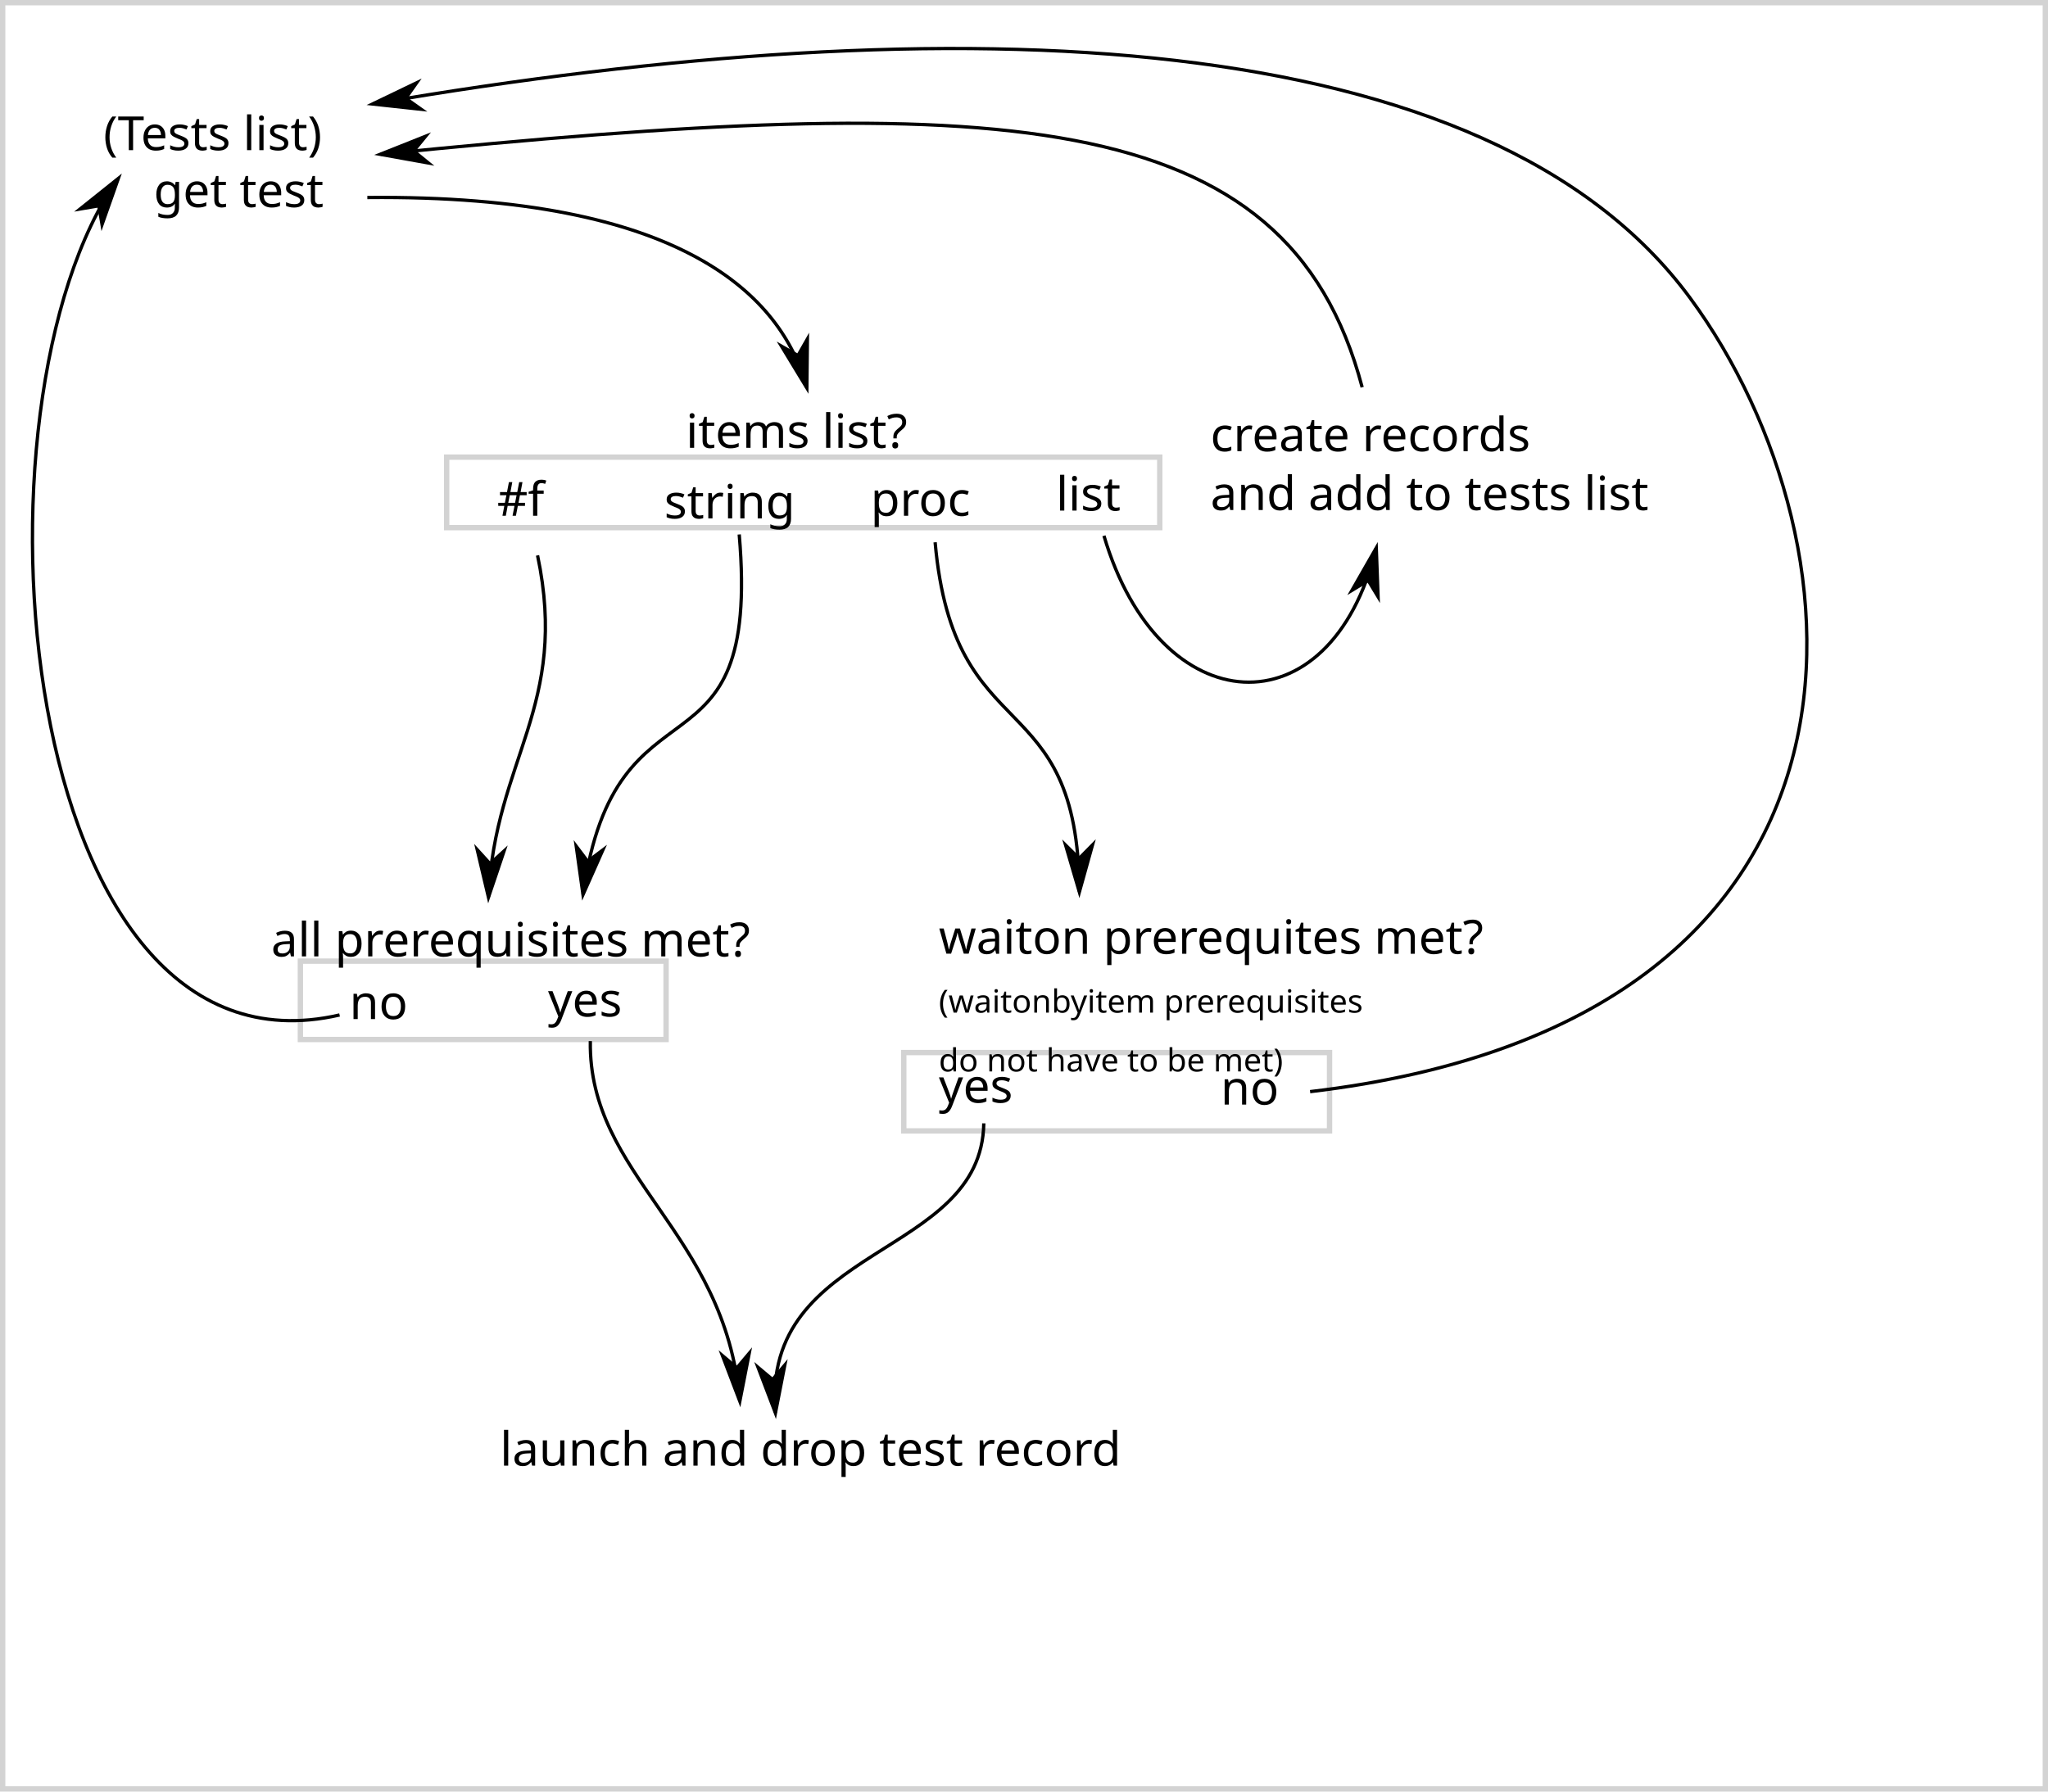
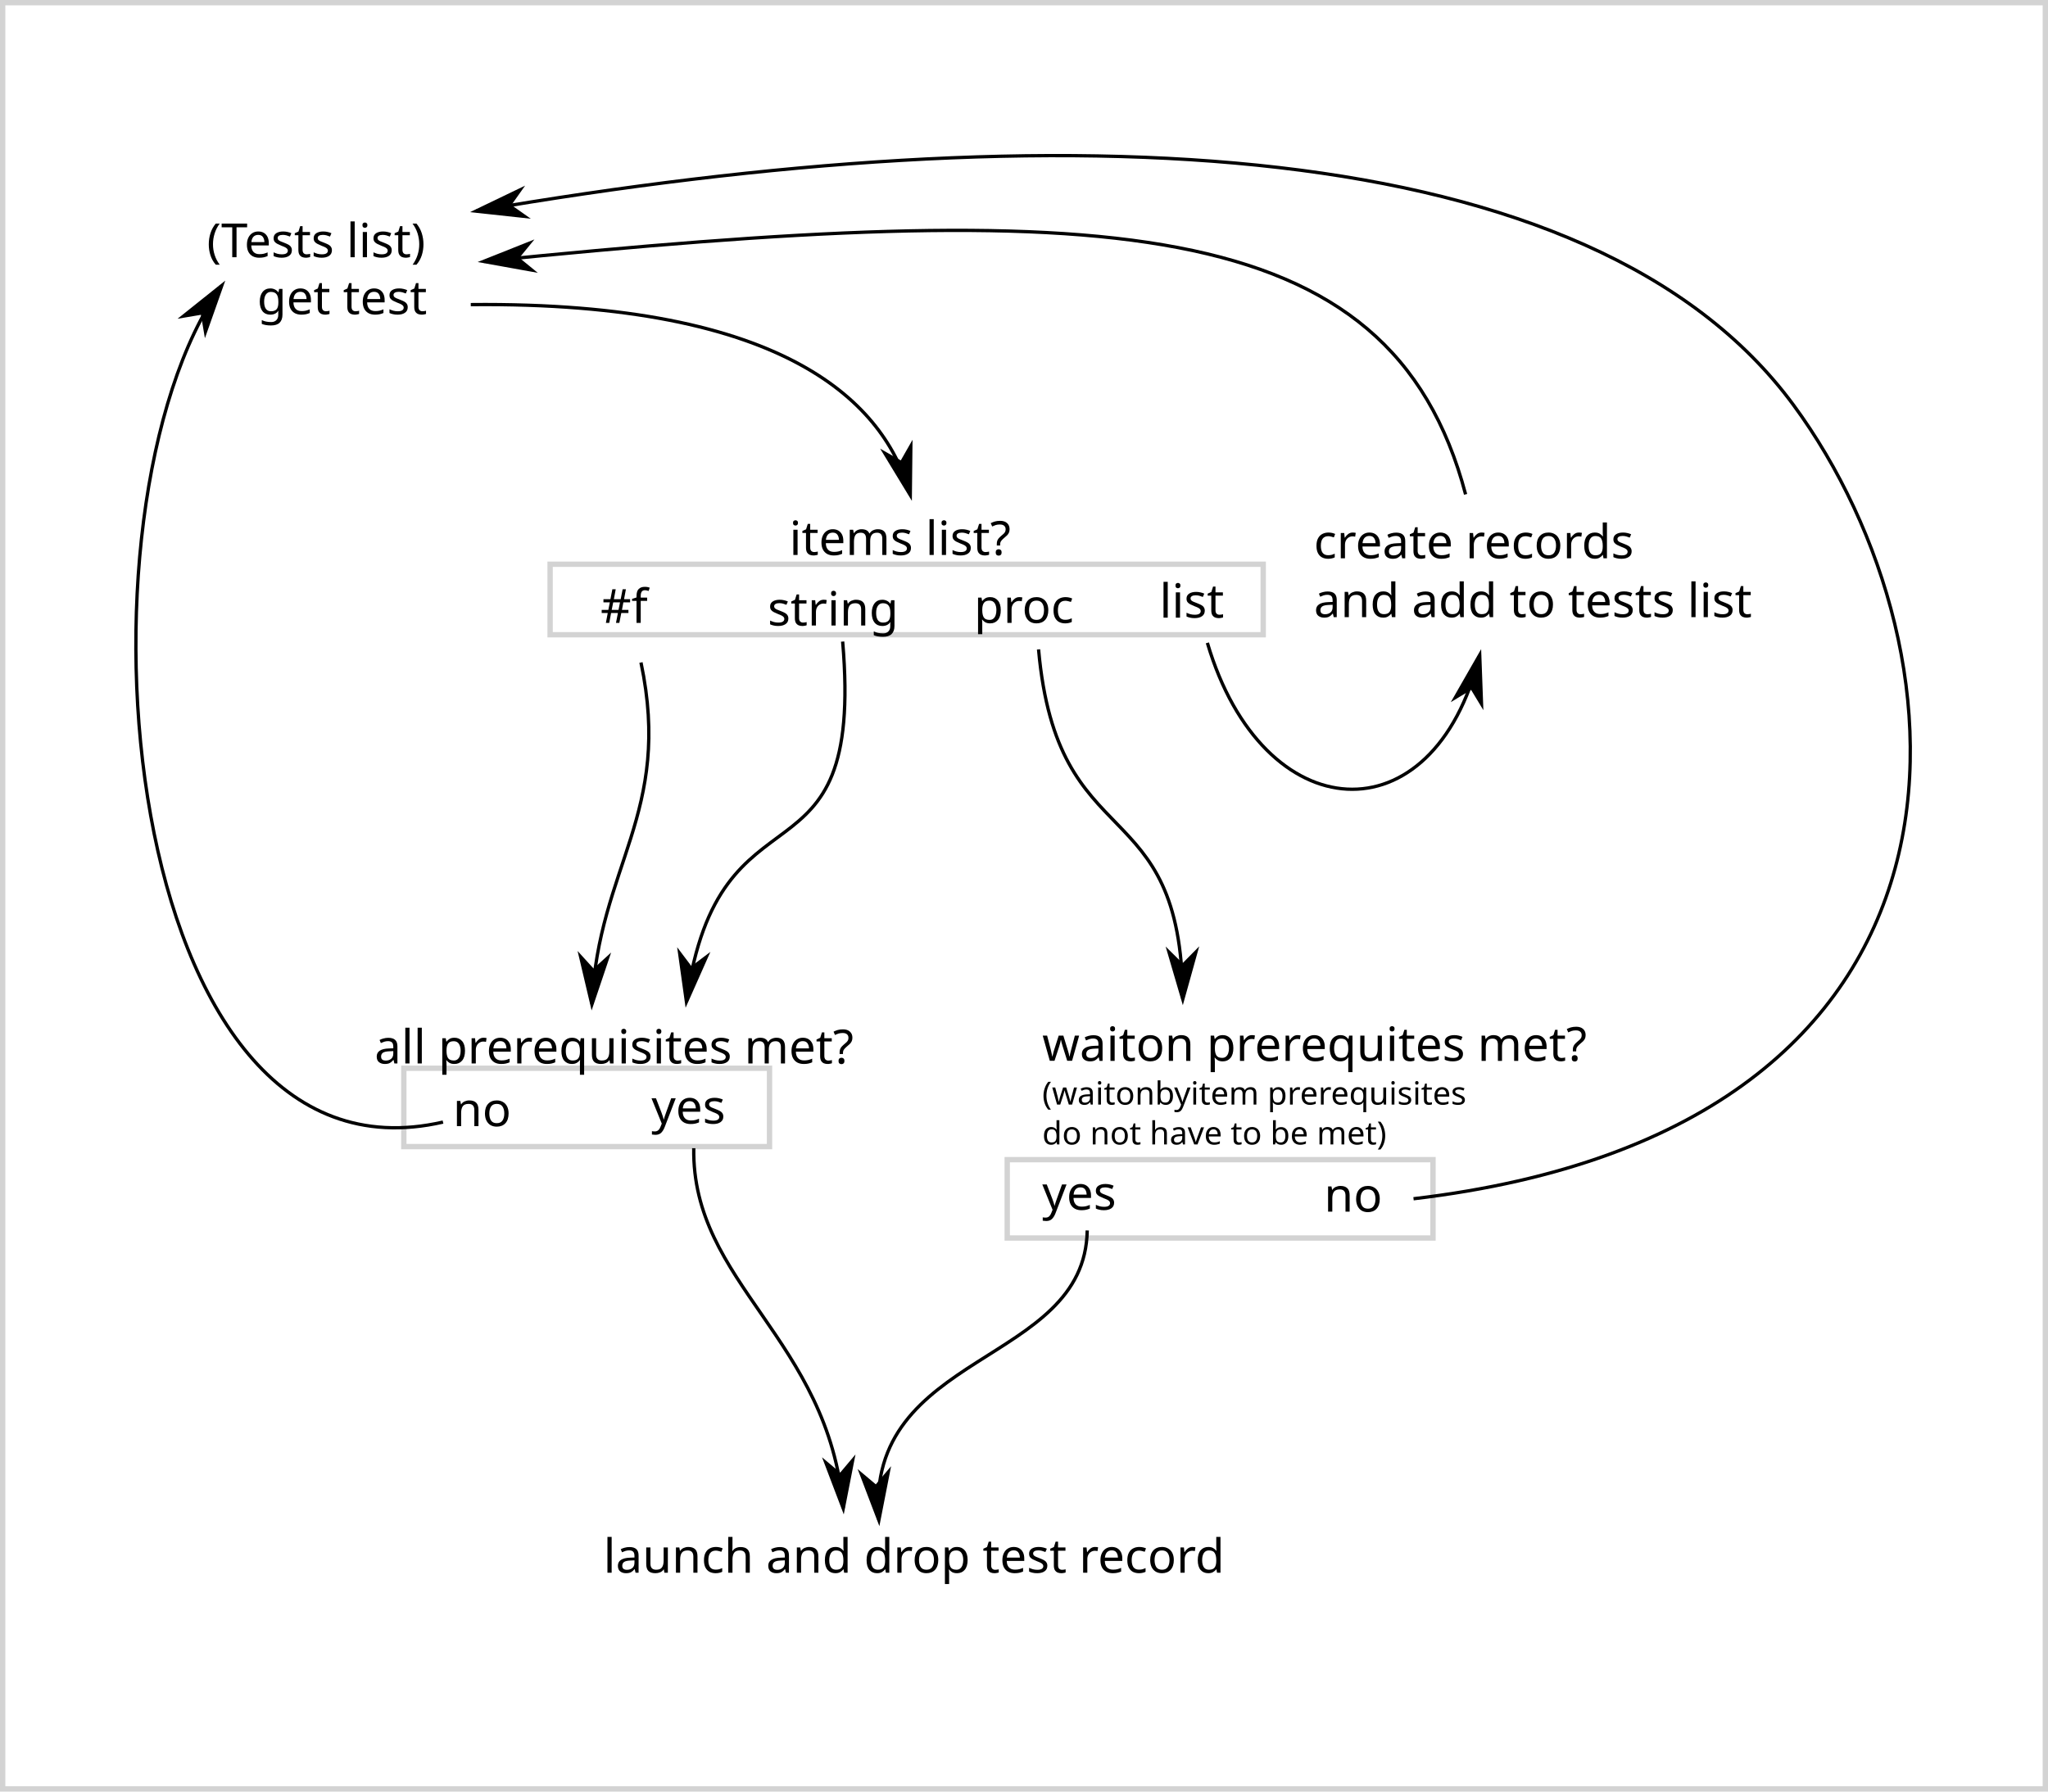
<svg xmlns="http://www.w3.org/2000/svg" width="382.827" height="334.977" id="svg2" version="1.1">
  <defs id="defs4">
    <marker orient="auto" refY="0" refX="0" id="Arrow1Lend" style="overflow:visible">
      <path id="path3777" d="M 0,0 5,-5 -12.5,0 5,5 0,0 z" style="fill-rule:evenodd;stroke:#000000;stroke-width:1pt;marker-start:none" transform="matrix(-0.8,0,0,-0.8,-10,0)" />
    </marker>
    <marker orient="auto" refY="0" refX="0" id="Arrow1Lend-8" style="overflow:visible">
      <path id="path3777-9" d="M 0,0 5,-5 -12.5,0 5,5 0,0 z" style="fill-rule:evenodd;stroke:#000000;stroke-width:1pt;marker-start:none" transform="matrix(-0.8,0,0,-0.8,-10,0)" />
    </marker>
    <marker orient="auto" refY="0" refX="0" id="Arrow1Lend-9" style="overflow:visible">
      <path id="path3777-5" d="M 0,0 5,-5 -12.5,0 5,5 0,0 z" style="fill-rule:evenodd;stroke:#000000;stroke-width:1pt;marker-start:none" transform="matrix(-0.8,0,0,-0.8,-10,0)" />
    </marker>
    <marker orient="auto" refY="0" refX="0" id="Arrow1Lend-4" style="overflow:visible">
      <path id="path3777-8" d="M 0,0 5,-5 -12.5,0 5,5 0,0 z" style="fill-rule:evenodd;stroke:#000000;stroke-width:1pt;marker-start:none" transform="matrix(-0.8,0,0,-0.8,-10,0)" />
    </marker>
    <marker orient="auto" refY="0" refX="0" id="Arrow1Lend-7" style="overflow:visible">
      <path id="path3777-2" d="M 0,0 5,-5 -12.5,0 5,5 0,0 z" style="fill-rule:evenodd;stroke:#000000;stroke-width:1pt;marker-start:none" transform="matrix(-0.8,0,0,-0.8,-10,0)" />
    </marker>
    <marker orient="auto" refY="0" refX="0" id="Arrow1Lend-2" style="overflow:visible">
      <path id="path3777-26" d="M 0,0 5,-5 -12.5,0 5,5 0,0 z" style="fill-rule:evenodd;stroke:#000000;stroke-width:1pt;marker-start:none" transform="matrix(-0.8,0,0,-0.8,-10,0)" />
    </marker>
    <marker orient="auto" refY="0" refX="0" id="Arrow1Lend-5" style="overflow:visible">
      <path id="path3777-97" d="M 0,0 5,-5 -12.5,0 5,5 0,0 z" style="fill-rule:evenodd;stroke:#000000;stroke-width:1pt;marker-start:none" transform="matrix(-0.8,0,0,-0.8,-10,0)" />
    </marker>
    <marker orient="auto" refY="0" refX="0" id="Arrow1Lend-88" style="overflow:visible">
      <path id="path3777-50" d="M 0,0 5,-5 -12.5,0 5,5 0,0 z" style="fill-rule:evenodd;stroke:#000000;stroke-width:1pt;marker-start:none" transform="matrix(-0.8,0,0,-0.8,-10,0)" />
    </marker>
    <marker orient="auto" refY="0" refX="0" id="Arrow1Lend-85" style="overflow:visible">
      <path id="path3777-6" d="M 0,0 5,-5 -12.5,0 5,5 0,0 z" style="fill-rule:evenodd;stroke:#000000;stroke-width:1pt;marker-start:none" transform="matrix(-0.8,0,0,-0.8,-10,0)" />
    </marker>
    <marker orient="auto" refY="0" refX="0" id="Arrow1Lend-44" style="overflow:visible">
      <path id="path3777-7" d="M 0,0 5,-5 -12.5,0 5,5 0,0 z" style="fill-rule:evenodd;stroke:#000000;stroke-width:1pt;marker-start:none" transform="matrix(-0.8,0,0,-0.8,-10,0)" />
    </marker>
    <marker orient="auto" refY="0" refX="0" id="Arrow1Lend-75" style="overflow:visible">
      <path id="path3777-96" d="M 0,0 5,-5 -12.5,0 5,5 0,0 z" style="fill-rule:evenodd;stroke:#000000;stroke-width:1pt;marker-start:none" transform="matrix(-0.8,0,0,-0.8,-10,0)" />
    </marker>
    <marker orient="auto" refY="0" refX="0" id="Arrow1Lend-57" style="overflow:visible">
      <path id="path3777-4" d="M 0,0 5,-5 -12.5,0 5,5 0,0 z" style="fill-rule:evenodd;stroke:#000000;stroke-width:1pt;marker-start:none" transform="matrix(-0.8,0,0,-0.8,-10,0)" />
    </marker>
    <marker orient="auto" refY="0" refX="0" id="Arrow1Lend-59" style="overflow:visible">
      <path id="path3777-75" d="M 0,0 5,-5 -12.5,0 5,5 0,0 z" style="fill-rule:evenodd;stroke:#000000;stroke-width:1pt;marker-start:none" transform="matrix(-0.8,0,0,-0.8,-10,0)" />
    </marker>
    <marker orient="auto" refY="0" refX="0" id="Arrow1Lend-0" style="overflow:visible">
      <path id="path3777-48" d="M 0,0 5,-5 -12.5,0 5,5 0,0 z" style="fill-rule:evenodd;stroke:#000000;stroke-width:1pt;marker-start:none" transform="matrix(-0.8,0,0,-0.8,-10,0)" />
    </marker>
    <marker orient="auto" refY="0" refX="0" id="Arrow1Lend-89" style="overflow:visible">
      <path id="path3777-77" d="M 0,0 5,-5 -12.5,0 5,5 0,0 z" style="fill-rule:evenodd;stroke:#000000;stroke-width:1pt;marker-start:none" transform="matrix(-0.8,0,0,-0.8,-10,0)" />
    </marker>
  </defs>
  <g id="layer1" transform="translate(-88.36515,-238.4042)">
-     <text xml:space="preserve" style="font-size:8.855px;font-style:normal;font-weight:normal;line-height:125%;letter-spacing:0px;word-spacing:0px;fill:#000000;fill-opacity:1;stroke:none;font-family:Sans" x="116.392" y="278.807" id="text2985" transform="scale(1.006089,0.993948)">
-       <tspan id="tspan2987" x="116.392" y="278.807">get test</tspan>
+     <text xml:space="preserve" style="font-size:8.855px;font-style:normal;font-weight:normal;line-height:125%;letter-spacing:0px;word-spacing:0px;fill:#000000;fill-opacity:1;stroke:none;font-family:Sans" x="135.609" y="298.954" id="text2985" transform="scale(1.006089,0.993948)">
+       <tspan id="tspan2987" x="135.609" y="298.954">get test</tspan>
    </text>
-     <path style="fill:none;stroke:#000000;stroke-width:0.618px;stroke-linecap:butt;stroke-linejoin:miter;stroke-opacity:1;marker-end:url(#Arrow1Lend)" d="m 157.032,275.333 c 59.165,-0.589 77.478,18.54 82.136,35.538" id="path3001" />
+     <path style="fill:none;stroke:#000000;stroke-width:0.618px;stroke-linecap:butt;stroke-linejoin:miter;stroke-opacity:1;marker-end:url(#Arrow1Lend)" d="m 176.366,295.358 c 59.165,-0.589 77.478,18.54 82.136,35.538" id="path3001" />
    <rect style="opacity:0.173;fill:none;stroke:#000000;stroke-width:1;stroke-linejoin:miter;stroke-miterlimit:4;stroke-opacity:1;stroke-dasharray:none" id="rect4335" width="381.827" height="333.977" x="88.865" y="238.904" />
-     <text xml:space="preserve" style="font-size:8.855px;font-style:normal;font-weight:normal;line-height:125%;letter-spacing:0px;word-spacing:0px;fill:#000000;fill-opacity:1;stroke:none;font-family:Sans" x="107.043" y="268.098" id="text2985-7" transform="scale(1.006089,0.993948)">
-       <tspan id="tspan2987-2" x="107.043" y="268.098">(Tests list)</tspan>
+     <text xml:space="preserve" style="font-size:8.855px;font-style:normal;font-weight:normal;line-height:125%;letter-spacing:0px;word-spacing:0px;fill:#000000;fill-opacity:1;stroke:none;font-family:Sans" x="126.261" y="288.245" id="text2985-7" transform="scale(1.006089,0.993948)">
+       <tspan id="tspan2987-2" x="126.261" y="288.245">(Tests list)</tspan>
    </text>
-     <text xml:space="preserve" style="font-size:8.855px;font-style:normal;font-weight:normal;line-height:125%;letter-spacing:0px;word-spacing:0px;fill:#000000;fill-opacity:1;stroke:none;font-family:Sans" x="215.268" y="324.1" id="text2985-0" transform="scale(1.006089,0.993948)">
-       <tspan id="tspan2987-6" x="215.268" y="324.1">items list?</tspan>
+     <text xml:space="preserve" style="font-size:8.855px;font-style:normal;font-weight:normal;line-height:125%;letter-spacing:0px;word-spacing:0px;fill:#000000;fill-opacity:1;stroke:none;font-family:Sans" x="234.486" y="344.247" id="text2985-0" transform="scale(1.006089,0.993948)">
+       <tspan id="tspan2987-6" x="234.486" y="344.247">items list?</tspan>
    </text>
-     <text xml:space="preserve" style="font-size:8.855px;font-style:normal;font-weight:normal;line-height:125%;letter-spacing:0px;word-spacing:0px;fill:#000000;fill-opacity:1;stroke:none;font-family:Sans" x="211.244" y="337.368" id="text2985-5" transform="scale(1.006089,0.993948)">
-       <tspan id="tspan2987-9" x="211.244" y="337.368">string</tspan>
+     <text xml:space="preserve" style="font-size:8.855px;font-style:normal;font-weight:normal;line-height:125%;letter-spacing:0px;word-spacing:0px;fill:#000000;fill-opacity:1;stroke:none;font-family:Sans" x="230.461" y="357.515" id="text2985-5" transform="scale(1.006089,0.993948)">
+       <tspan id="tspan2987-9" x="230.461" y="357.515">string</tspan>
    </text>
-     <text xml:space="preserve" style="font-size:8.855px;font-style:normal;font-weight:normal;line-height:125%;letter-spacing:0px;word-spacing:0px;fill:#000000;fill-opacity:1;stroke:none;font-family:Sans" x="249.584" y="336.877" id="text2985-4" transform="scale(1.006089,0.993948)">
-       <tspan id="tspan2987-90" x="249.584" y="336.877">proc</tspan>
+     <text xml:space="preserve" style="font-size:8.855px;font-style:normal;font-weight:normal;line-height:125%;letter-spacing:0px;word-spacing:0px;fill:#000000;fill-opacity:1;stroke:none;font-family:Sans" x="268.801" y="357.024" id="text2985-4" transform="scale(1.006089,0.993948)">
+       <tspan id="tspan2987-90" x="268.801" y="357.024">proc</tspan>
    </text>
-     <text xml:space="preserve" style="font-size:8.855px;font-style:normal;font-weight:normal;line-height:125%;letter-spacing:0px;word-spacing:0px;fill:#000000;fill-opacity:1;stroke:none;font-family:Sans" x="284.041" y="335.895" id="text2985-9" transform="scale(1.006089,0.993948)">
-       <tspan id="tspan2987-1" x="284.041" y="335.895">list</tspan>
+     <text xml:space="preserve" style="font-size:8.855px;font-style:normal;font-weight:normal;line-height:125%;letter-spacing:0px;word-spacing:0px;fill:#000000;fill-opacity:1;stroke:none;font-family:Sans" x="303.258" y="356.042" id="text2985-9" transform="scale(1.006089,0.993948)">
+       <tspan id="tspan2987-1" x="303.258" y="356.042">list</tspan>
    </text>
-     <text xml:space="preserve" style="font-size:8.855px;font-style:normal;font-weight:normal;line-height:125%;letter-spacing:0px;word-spacing:0px;fill:#000000;fill-opacity:1;stroke:none;font-family:Sans" x="180.183" y="336.877" id="text2985-77" transform="scale(1.006089,0.993948)">
-       <tspan x="180.183" y="336.877" id="tspan3116">#f</tspan>
+     <text xml:space="preserve" style="font-size:8.855px;font-style:normal;font-weight:normal;line-height:125%;letter-spacing:0px;word-spacing:0px;fill:#000000;fill-opacity:1;stroke:none;font-family:Sans" x="199.401" y="357.024" id="text2985-77" transform="scale(1.006089,0.993948)">
+       <tspan x="199.401" y="357.024" id="tspan3116">#f</tspan>
    </text>
-     <path style="fill:none;stroke:#000000;stroke-width:0.618px;stroke-linecap:butt;stroke-linejoin:miter;stroke-opacity:1;marker-end:url(#Arrow1Lend)" d="m 188.847,342.245 c 5.944,28.219 -7.969,38.071 -9.171,63.858" id="path3001-7" />
-     <text xml:space="preserve" style="font-size:8.855px;font-style:normal;font-weight:normal;line-height:125%;letter-spacing:0px;word-spacing:0px;fill:#000000;fill-opacity:1;stroke:none;font-family:Sans" x="138.201" y="419.759" id="text2985-4-6" transform="scale(1.006089,0.993948)">
-       <tspan id="tspan2987-90-7" x="138.201" y="419.759">all prerequisites met?</tspan>
+     <path style="fill:none;stroke:#000000;stroke-width:0.618px;stroke-linecap:butt;stroke-linejoin:miter;stroke-opacity:1;marker-end:url(#Arrow1Lend)" d="m 208.181,362.27 c 5.944,28.219 -7.969,38.071 -9.171,63.858" id="path3001-7" />
+     <text xml:space="preserve" style="font-size:8.855px;font-style:normal;font-weight:normal;line-height:125%;letter-spacing:0px;word-spacing:0px;fill:#000000;fill-opacity:1;stroke:none;font-family:Sans" x="157.418" y="439.906" id="text2985-4-6" transform="scale(1.006089,0.993948)">
+       <tspan id="tspan2987-90-7" x="157.418" y="439.906">all prerequisites met?</tspan>
    </text>
-     <text xml:space="preserve" style="font-size:8.855px;font-style:normal;font-weight:normal;line-height:125%;letter-spacing:0px;word-spacing:0px;fill:#000000;fill-opacity:1;stroke:none;font-family:Sans" x="152.76" y="431.549" id="text2985-4-2" transform="scale(1.006089,0.993948)">
-       <tspan id="tspan2987-90-9" x="152.76" y="431.549">no</tspan>
+     <text xml:space="preserve" style="font-size:8.855px;font-style:normal;font-weight:normal;line-height:125%;letter-spacing:0px;word-spacing:0px;fill:#000000;fill-opacity:1;stroke:none;font-family:Sans" x="171.978" y="451.696" id="text2985-4-2" transform="scale(1.006089,0.993948)">
+       <tspan id="tspan2987-90-9" x="171.978" y="451.696">no</tspan>
    </text>
-     <text xml:space="preserve" style="font-size:8.855px;font-style:normal;font-weight:normal;line-height:125%;letter-spacing:0px;word-spacing:0px;fill:#000000;fill-opacity:1;stroke:none;font-family:Sans" x="189.644" y="431.058" id="text2985-4-3" transform="scale(1.006089,0.993948)">
-       <tspan id="tspan2987-90-90" x="189.644" y="431.058">yes</tspan>
+     <text xml:space="preserve" style="font-size:8.855px;font-style:normal;font-weight:normal;line-height:125%;letter-spacing:0px;word-spacing:0px;fill:#000000;fill-opacity:1;stroke:none;font-family:Sans" x="208.862" y="451.205" id="text2985-4-3" transform="scale(1.006089,0.993948)">
+       <tspan id="tspan2987-90-90" x="208.862" y="451.205">yes</tspan>
    </text>
-     <path style="fill:none;stroke:#000000;stroke-width:0.618px;stroke-linecap:butt;stroke-linejoin:miter;stroke-opacity:1;marker-end:url(#Arrow1Lend)" d="M 151.84,428.174 C 90.891,442.233 80.884,313.416 110.444,271.821" id="path3001-7-9" />
-     <text xml:space="preserve" style="font-size:8.855px;font-style:normal;font-weight:normal;line-height:125%;letter-spacing:0px;word-spacing:0px;fill:#000000;fill-opacity:1;stroke:none;font-family:Sans" x="180.724" y="515.552" id="text2985-4-3-6" transform="scale(1.006089,0.993948)">
-       <tspan id="tspan2987-90-90-3" x="180.724" y="515.552">launch and drop test record</tspan>
+     <path style="fill:none;stroke:#000000;stroke-width:0.618px;stroke-linecap:butt;stroke-linejoin:miter;stroke-opacity:1;marker-end:url(#Arrow1Lend)" d="m 171.175,448.199 c -60.949,14.059 -70.956,-114.758 -41.396,-156.352" id="path3001-7-9" />
+     <text xml:space="preserve" style="font-size:8.855px;font-style:normal;font-weight:normal;line-height:125%;letter-spacing:0px;word-spacing:0px;fill:#000000;fill-opacity:1;stroke:none;font-family:Sans" x="199.941" y="535.699" id="text2985-4-3-6" transform="scale(1.006089,0.993948)">
+       <tspan id="tspan2987-90-90-3" x="199.941" y="535.699">launch and drop test record</tspan>
    </text>
-     <path style="fill:none;stroke:#000000;stroke-width:0.618px;stroke-linecap:butt;stroke-linejoin:miter;stroke-opacity:1;marker-end:url(#Arrow1Lend)" d="m 198.714,433.056 c -0.404,25.29 25.233,35.629 27.938,67.275" id="path3001-7-1" />
-     <path style="fill:none;stroke:#000000;stroke-width:0.618px;stroke-linecap:butt;stroke-linejoin:miter;stroke-opacity:1;marker-end:url(#Arrow1Lend)" d="m 294.723,338.576 c 10.338,35.055 42.322,37.094 50.887,2.336" id="path3001-7-1-6" />
-     <text xml:space="preserve" style="font-size:8.855px;font-style:normal;font-weight:normal;line-height:125%;letter-spacing:0px;word-spacing:0px;fill:#000000;fill-opacity:1;stroke:none;font-family:Sans" x="312.726" y="324.727" id="text2985-4-3-6-3" transform="scale(1.006089,0.993948)">
-       <tspan id="tspan2987-90-90-3-1" x="312.726" y="324.727">create records</tspan>
-       <tspan x="312.726" y="335.796" id="tspan3297">and add to tests list</tspan>
+     <path style="fill:none;stroke:#000000;stroke-width:0.618px;stroke-linecap:butt;stroke-linejoin:miter;stroke-opacity:1;marker-end:url(#Arrow1Lend)" d="m 218.048,453.081 c -0.404,25.29 25.233,35.629 27.938,67.275" id="path3001-7-1" />
+     <path style="fill:none;stroke:#000000;stroke-width:0.618px;stroke-linecap:butt;stroke-linejoin:miter;stroke-opacity:1;marker-end:url(#Arrow1Lend)" d="m 314.057,358.601 c 10.338,35.055 42.322,37.094 50.887,2.336" id="path3001-7-1-6" />
+     <text xml:space="preserve" style="font-size:8.855px;font-style:normal;font-weight:normal;line-height:125%;letter-spacing:0px;word-spacing:0px;fill:#000000;fill-opacity:1;stroke:none;font-family:Sans" x="331.943" y="344.874" id="text2985-4-3-6-3" transform="scale(1.006089,0.993948)">
+       <tspan id="tspan2987-90-90-3-1" x="331.943" y="344.874">create records</tspan>
+       <tspan x="331.943" y="355.943" id="tspan3297">and add to tests list</tspan>
    </text>
-     <path style="fill:none;stroke:#000000;stroke-width:0.618px;stroke-linecap:butt;stroke-linejoin:miter;stroke-opacity:1;marker-end:url(#Arrow1Lend)" d="M 342.991,310.81 C 328.916,257.488 274.965,255.621 159.508,267.248" id="path3001-7-9-2" />
-     <path style="fill:none;stroke:#000000;stroke-width:0.618px;stroke-linecap:butt;stroke-linejoin:miter;stroke-opacity:1;marker-end:url(#Arrow1Lend)" d="m 226.545,338.332 c 4.167,48.517 -23.101,23.926 -29.19,67.275" id="path3001-7-18" />
-     <path style="fill:none;stroke:#000000;stroke-width:0.618px;stroke-linecap:butt;stroke-linejoin:miter;stroke-opacity:1;marker-end:url(#Arrow1Lend)" d="m 263.166,339.797 c 3.502,39.449 26.698,25.864 26.961,65.322" id="path3001-7-3" />
-     <text xml:space="preserve" style="font-size:8.855px;font-style:normal;font-weight:normal;line-height:125%;letter-spacing:0px;word-spacing:0px;fill:#000000;fill-opacity:1;stroke:none;font-family:Sans" x="262.257" y="419.268" id="text2985-4-3-8" transform="scale(1.006089,0.993948)">
-       <tspan x="262.257" y="419.268" id="tspan3392">waiton prerequites met?</tspan>
-       <tspan x="262.257" y="430.337" id="tspan3396" style="font-size:6px">(waitonbyitem prerequisites</tspan>
-       <tspan x="262.257" y="441.407" id="tspan3398" style="font-size:6px">do not have to be met)</tspan>
+     <path style="fill:none;stroke:#000000;stroke-width:0.618px;stroke-linecap:butt;stroke-linejoin:miter;stroke-opacity:1;marker-end:url(#Arrow1Lend)" d="M 362.326,330.835 C 348.251,277.513 294.299,275.646 178.843,287.273" id="path3001-7-9-2" />
+     <path style="fill:none;stroke:#000000;stroke-width:0.618px;stroke-linecap:butt;stroke-linejoin:miter;stroke-opacity:1;marker-end:url(#Arrow1Lend)" d="m 245.88,358.357 c 4.167,48.517 -23.101,23.926 -29.19,67.275" id="path3001-7-18" />
+     <path style="fill:none;stroke:#000000;stroke-width:0.618px;stroke-linecap:butt;stroke-linejoin:miter;stroke-opacity:1;marker-end:url(#Arrow1Lend)" d="m 282.5,359.822 c 3.502,39.449 26.698,25.864 26.961,65.322" id="path3001-7-3" />
+     <text xml:space="preserve" style="font-size:8.855px;font-style:normal;font-weight:normal;line-height:125%;letter-spacing:0px;word-spacing:0px;fill:#000000;fill-opacity:1;stroke:none;font-family:Sans" x="281.474" y="439.415" id="text2985-4-3-8" transform="scale(1.006089,0.993948)">
+       <tspan x="281.474" y="439.415" id="tspan3392">waiton prerequites met?</tspan>
+       <tspan x="281.474" y="447.638" id="tspan3396" style="font-size:6px">(waitonbyitem prerequisites</tspan>
+       <tspan x="281.474" y="455.138" id="tspan3398" style="font-size:6px">do not have to be met)</tspan>
    </text>
-     <text xml:space="preserve" style="font-size:8.855px;font-style:normal;font-weight:normal;line-height:125%;letter-spacing:0px;word-spacing:0px;fill:#000000;fill-opacity:1;stroke:none;font-family:Sans" x="262.257" y="447.269" id="text2985-4-3-3" transform="scale(1.006089,0.993948)">
-       <tspan id="tspan2987-90-90-33" x="262.257" y="447.269">yes</tspan>
+     <text xml:space="preserve" style="font-size:8.855px;font-style:normal;font-weight:normal;line-height:125%;letter-spacing:0px;word-spacing:0px;fill:#000000;fill-opacity:1;stroke:none;font-family:Sans" x="281.474" y="467.416" id="text2985-4-3-3" transform="scale(1.006089,0.993948)">
+       <tspan id="tspan2987-90-90-33" x="281.474" y="467.416">yes</tspan>
    </text>
-     <text xml:space="preserve" style="font-size:8.855px;font-style:normal;font-weight:normal;line-height:125%;letter-spacing:0px;word-spacing:0px;fill:#000000;fill-opacity:1;stroke:none;font-family:Sans" x="314.617" y="447.636" id="text2985-4-2-8" transform="scale(1.006089,0.993948)">
-       <tspan id="tspan2987-90-9-6" x="314.617" y="447.636">no</tspan>
+     <text xml:space="preserve" style="font-size:8.855px;font-style:normal;font-weight:normal;line-height:125%;letter-spacing:0px;word-spacing:0px;fill:#000000;fill-opacity:1;stroke:none;font-family:Sans" x="333.834" y="467.783" id="text2985-4-2-8" transform="scale(1.006089,0.993948)">
+       <tspan id="tspan2987-90-9-6" x="333.834" y="467.783">no</tspan>
    </text>
-     <rect style="opacity:0.173;fill:none;stroke:#000000;stroke-width:1;stroke-linejoin:miter;stroke-miterlimit:4;stroke-opacity:1;stroke-dasharray:none" id="rect3442" width="133.298" height="13.183" x="83.494" y="85.471" transform="translate(88.36515,238.4042)" />
-     <rect style="opacity:0.173;fill:none;stroke:#000000;stroke-width:1;stroke-linejoin:miter;stroke-miterlimit:4;stroke-opacity:1;stroke-dasharray:none" id="rect3444" width="68.358" height="14.648" x="56.151" y="179.707" transform="translate(88.36515,238.4042)" />
-     <rect style="opacity:0.173;fill:none;stroke:#000000;stroke-width:1;stroke-linejoin:miter;stroke-miterlimit:4;stroke-opacity:1;stroke-dasharray:none" id="rect3446" width="79.588" height="14.648" x="168.941" y="196.796" transform="translate(88.36515,238.4042)" />
-     <path style="fill:none;stroke:#000000;stroke-width:0.618px;stroke-linecap:butt;stroke-linejoin:miter;stroke-opacity:1;marker-end:url(#Arrow1Lend)" d="m 272.262,448.437 c -0.404,25.29 -41.66,22.446 -38.955,54.092" id="path3001-7-1-8" />
-     <path style="fill:none;stroke:#000000;stroke-width:0.618px;stroke-linecap:butt;stroke-linejoin:miter;stroke-opacity:1;marker-end:url(#Arrow1Lend)" d="M 333.258,442.509 C 444.549,429.402 438.334,340.375 404.268,294.087 366.606,242.912 267.653,239.009 158.076,257.837" id="path3001-7-1-6-6" />
+     <rect style="opacity:0.173;fill:none;stroke:#000000;stroke-width:1;stroke-linejoin:miter;stroke-miterlimit:4;stroke-opacity:1;stroke-dasharray:none" id="rect3442" width="133.298" height="13.183" x="191.194" y="343.9" />
+     <rect style="opacity:0.173;fill:none;stroke:#000000;stroke-width:1;stroke-linejoin:miter;stroke-miterlimit:4;stroke-opacity:1;stroke-dasharray:none" id="rect3444" width="68.358" height="14.648" x="163.851" y="438.136" />
+     <rect style="opacity:0.173;fill:none;stroke:#000000;stroke-width:1;stroke-linejoin:miter;stroke-miterlimit:4;stroke-opacity:1;stroke-dasharray:none" id="rect3446" width="79.588" height="14.648" x="276.641" y="455.226" />
+     <path style="fill:none;stroke:#000000;stroke-width:0.618px;stroke-linecap:butt;stroke-linejoin:miter;stroke-opacity:1;marker-end:url(#Arrow1Lend)" d="m 291.597,468.462 c -0.404,25.29 -41.66,22.446 -38.955,54.092" id="path3001-7-1-8" />
+     <path style="fill:none;stroke:#000000;stroke-width:0.618px;stroke-linecap:butt;stroke-linejoin:miter;stroke-opacity:1;marker-end:url(#Arrow1Lend)" d="M 352.593,462.534 C 463.883,449.427 457.669,360.4 423.603,314.112 385.94,262.937 286.987,259.034 177.411,277.863" id="path3001-7-1-6-6" />
  </g>
</svg>
